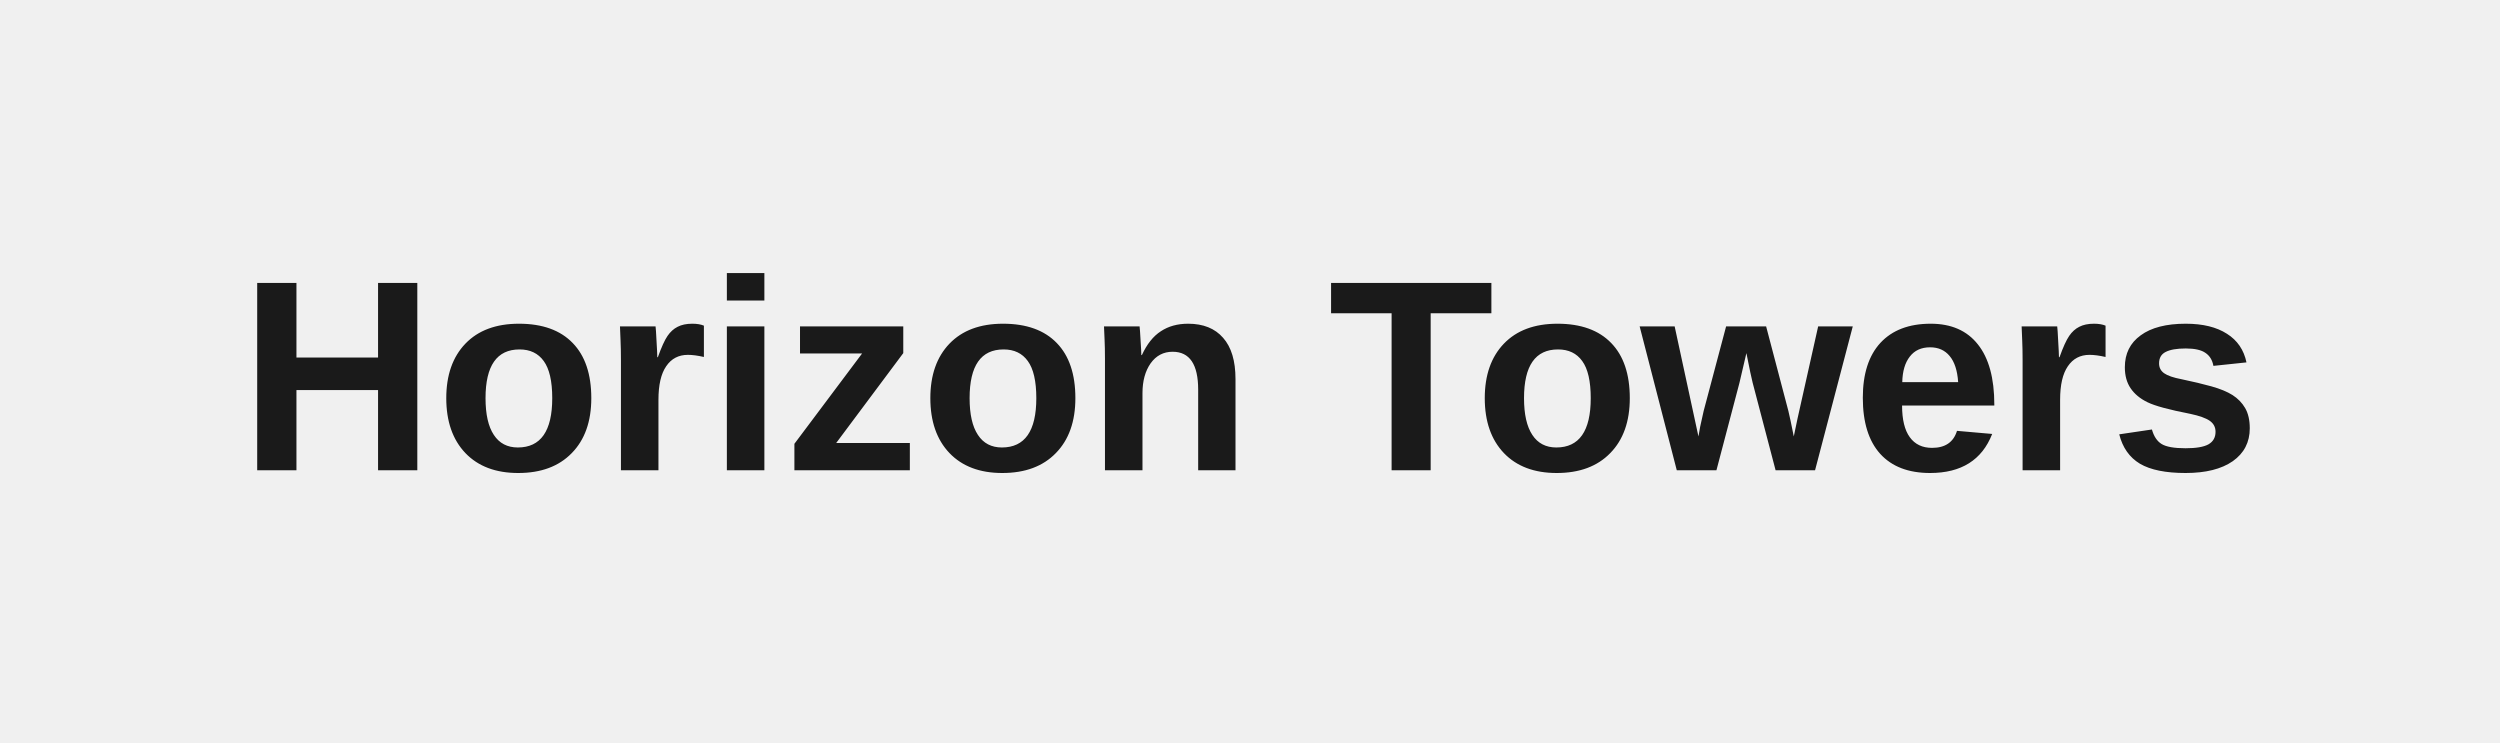
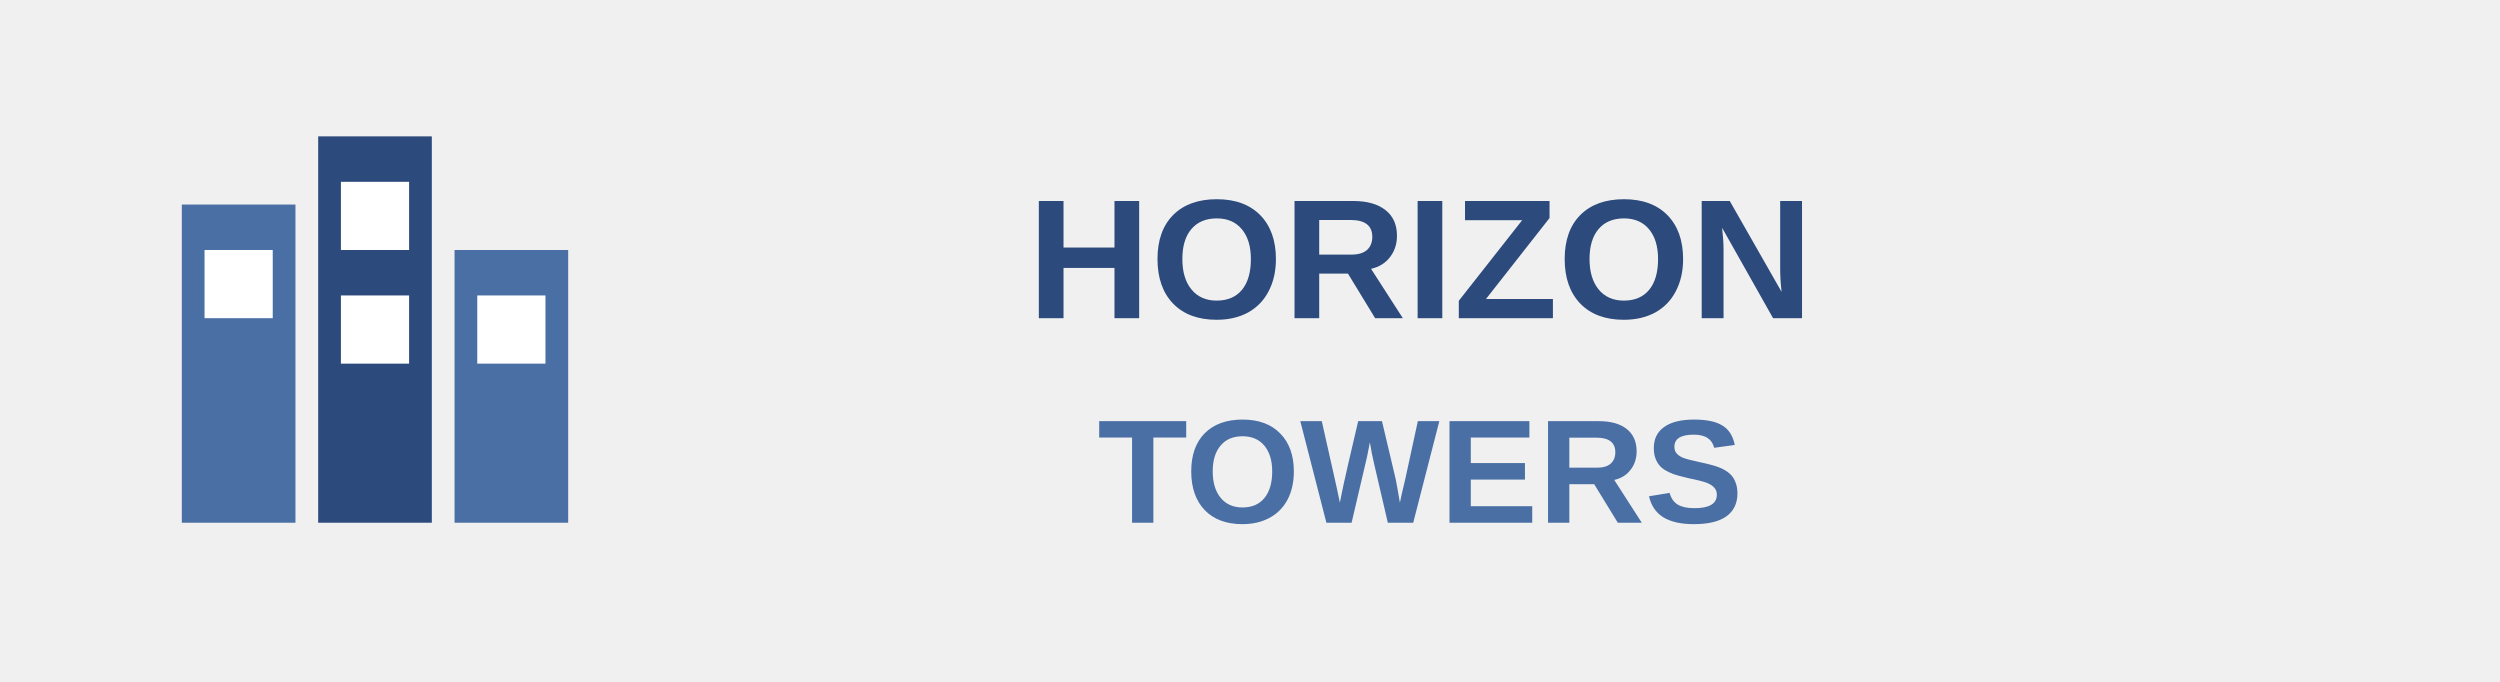
- <svg xmlns="http://www.w3.org/2000/svg" width="202" height="60" viewBox="0 0 202 60">
-   <text x="101.0" y="38.0" font-family="Arial, Helvetica, sans-serif" font-size="22" font-weight="bold" fill="#1a1a1a" text-anchor="middle">Horizon Towers</text>
+ <svg xmlns="http://www.w3.org/2000/svg" width="220" height="60" viewBox="0 0 220 60">
+   <rect x="16" y="18" width="10" height="28" fill="#4a6fa5" />
+   <rect x="28" y="12" width="10" height="34" fill="#2c4a7c" />
+   <rect x="40" y="22" width="10" height="24" fill="#4a6fa5" />
+   <rect x="18" y="22" width="6" height="6" fill="white" />
+   <rect x="30" y="16" width="6" height="6" fill="white" />
+   <rect x="30" y="26" width="6" height="6" fill="white" />
+   <rect x="42" y="26" width="6" height="6" fill="white" />
+   <text x="125" y="28" font-family="Arial, Helvetica, sans-serif" font-size="15" font-weight="bold" fill="#2c4a7c" text-anchor="middle">HORIZON</text>
+   <text x="125" y="46" font-family="Arial, Helvetica, sans-serif" font-size="13" fill="#4a6fa5" text-anchor="middle" font-weight="600">TOWERS</text>
</svg>
